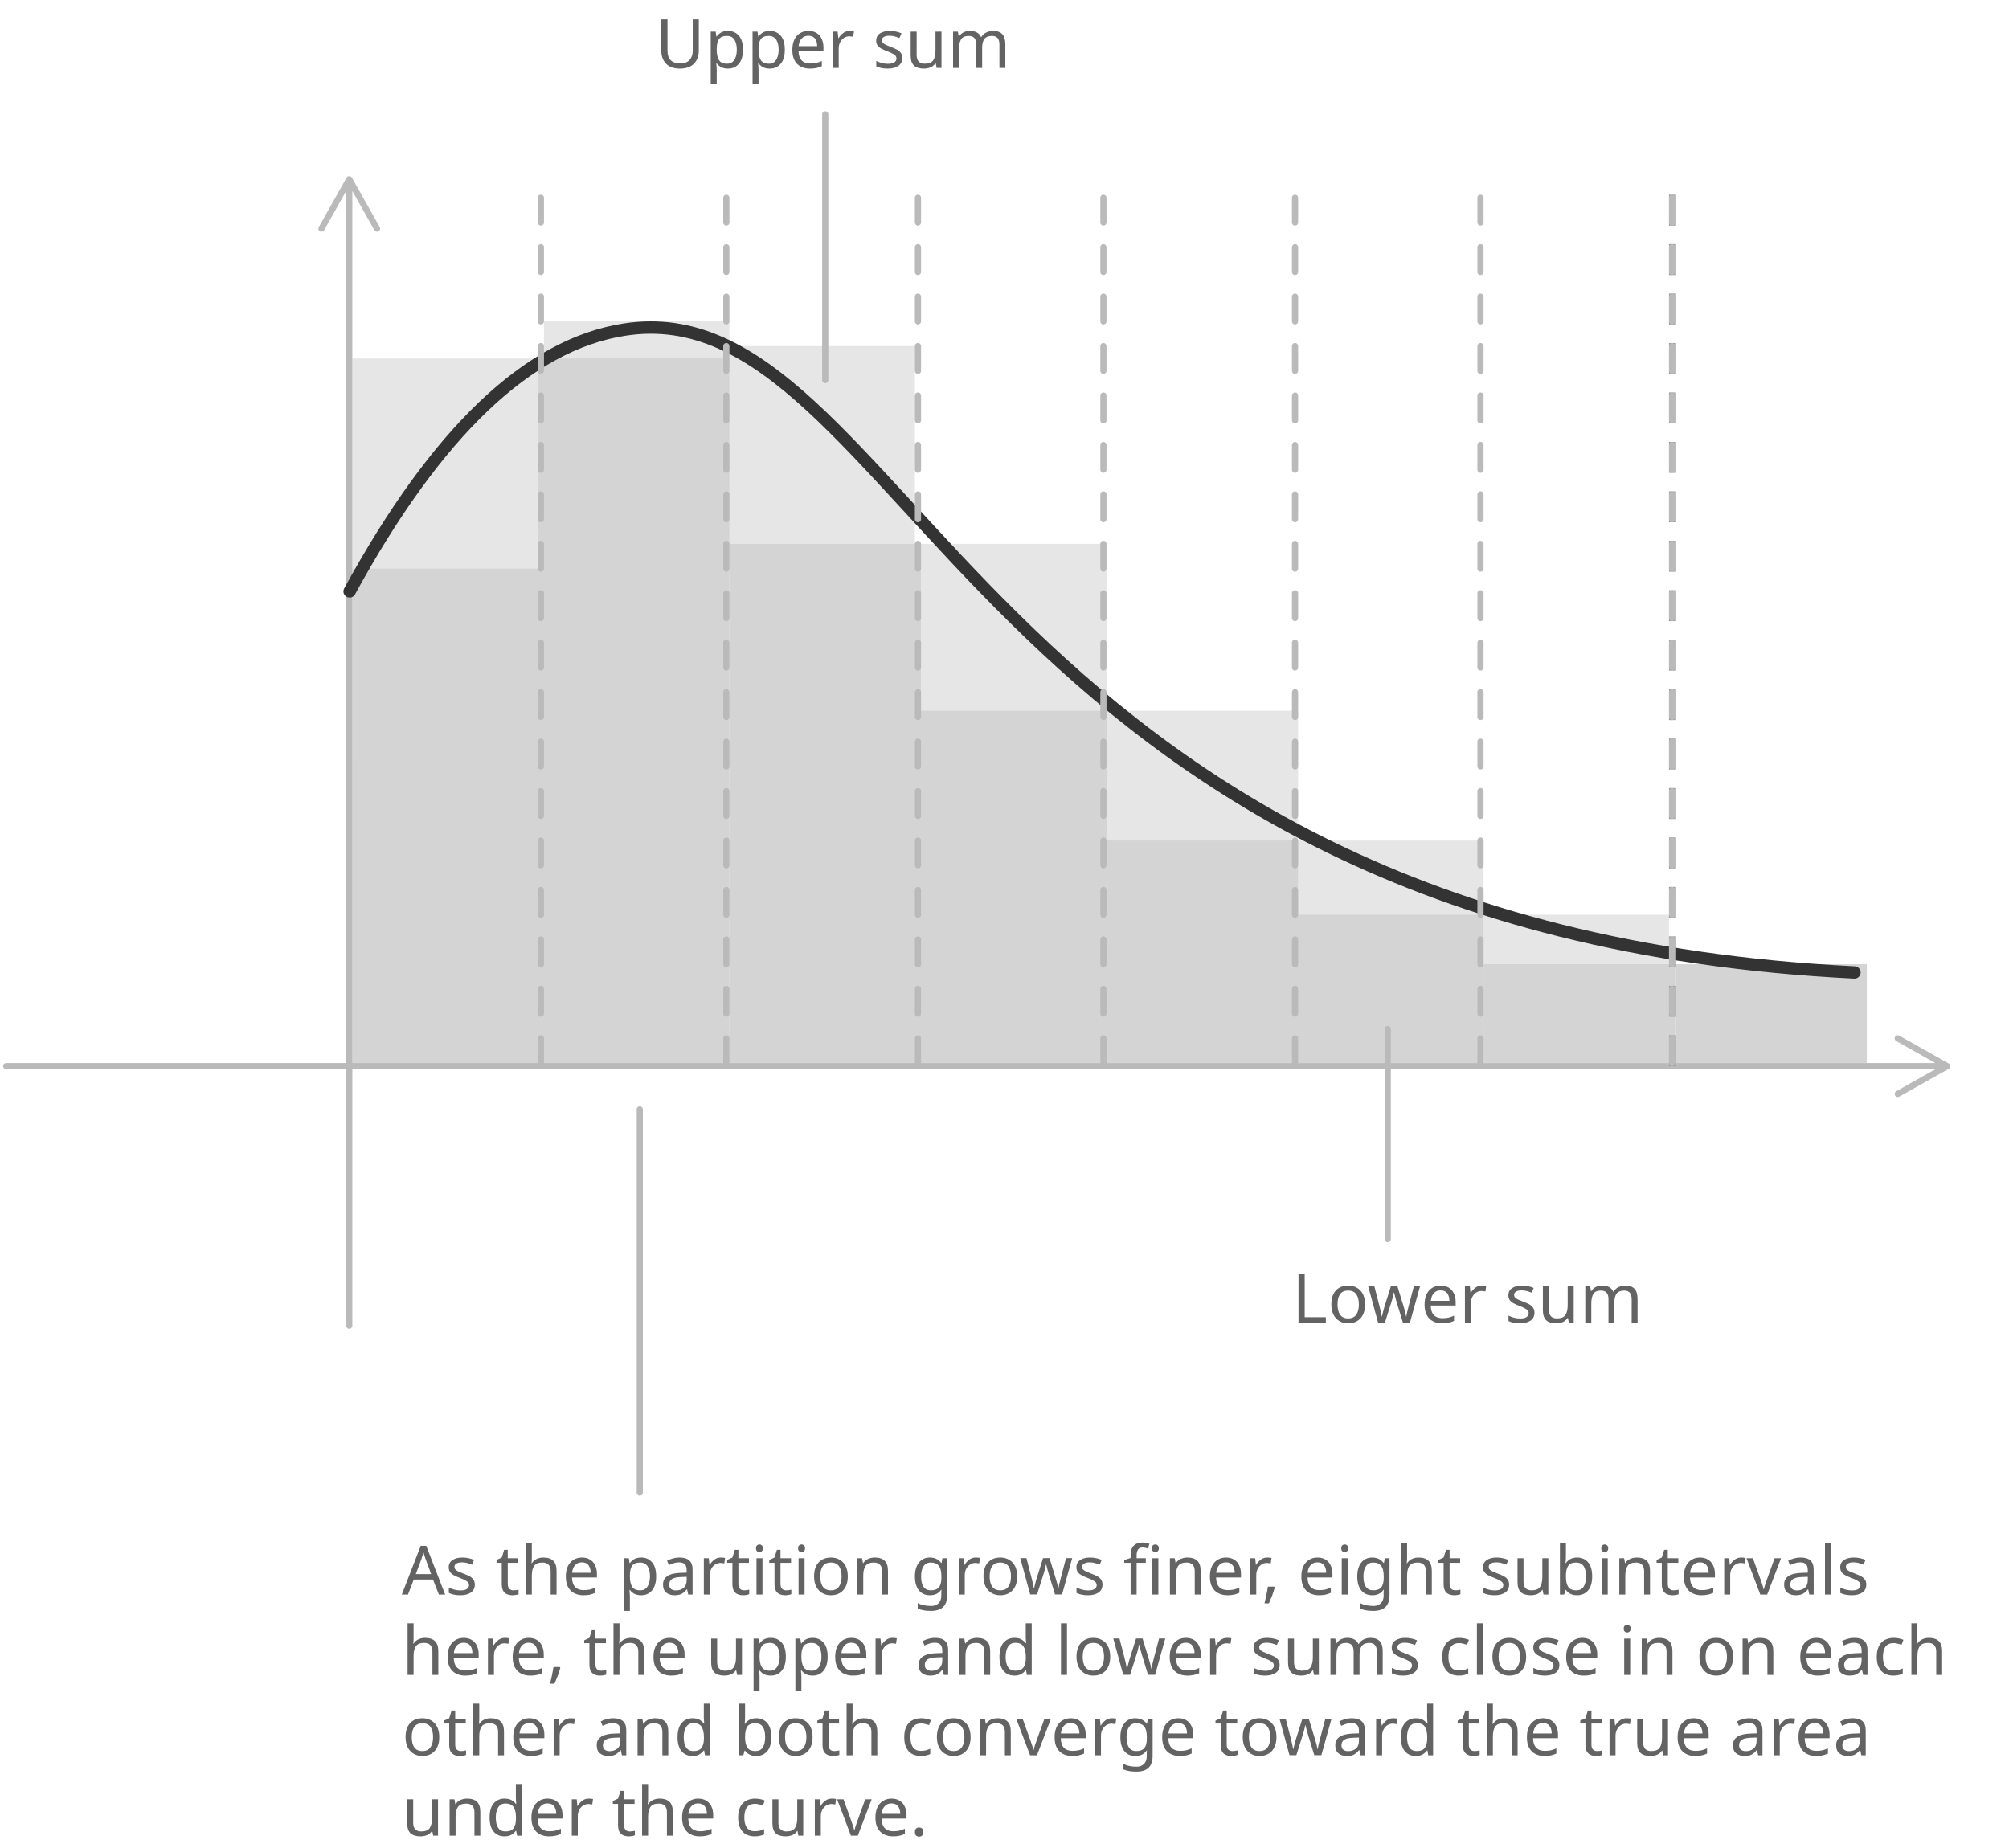
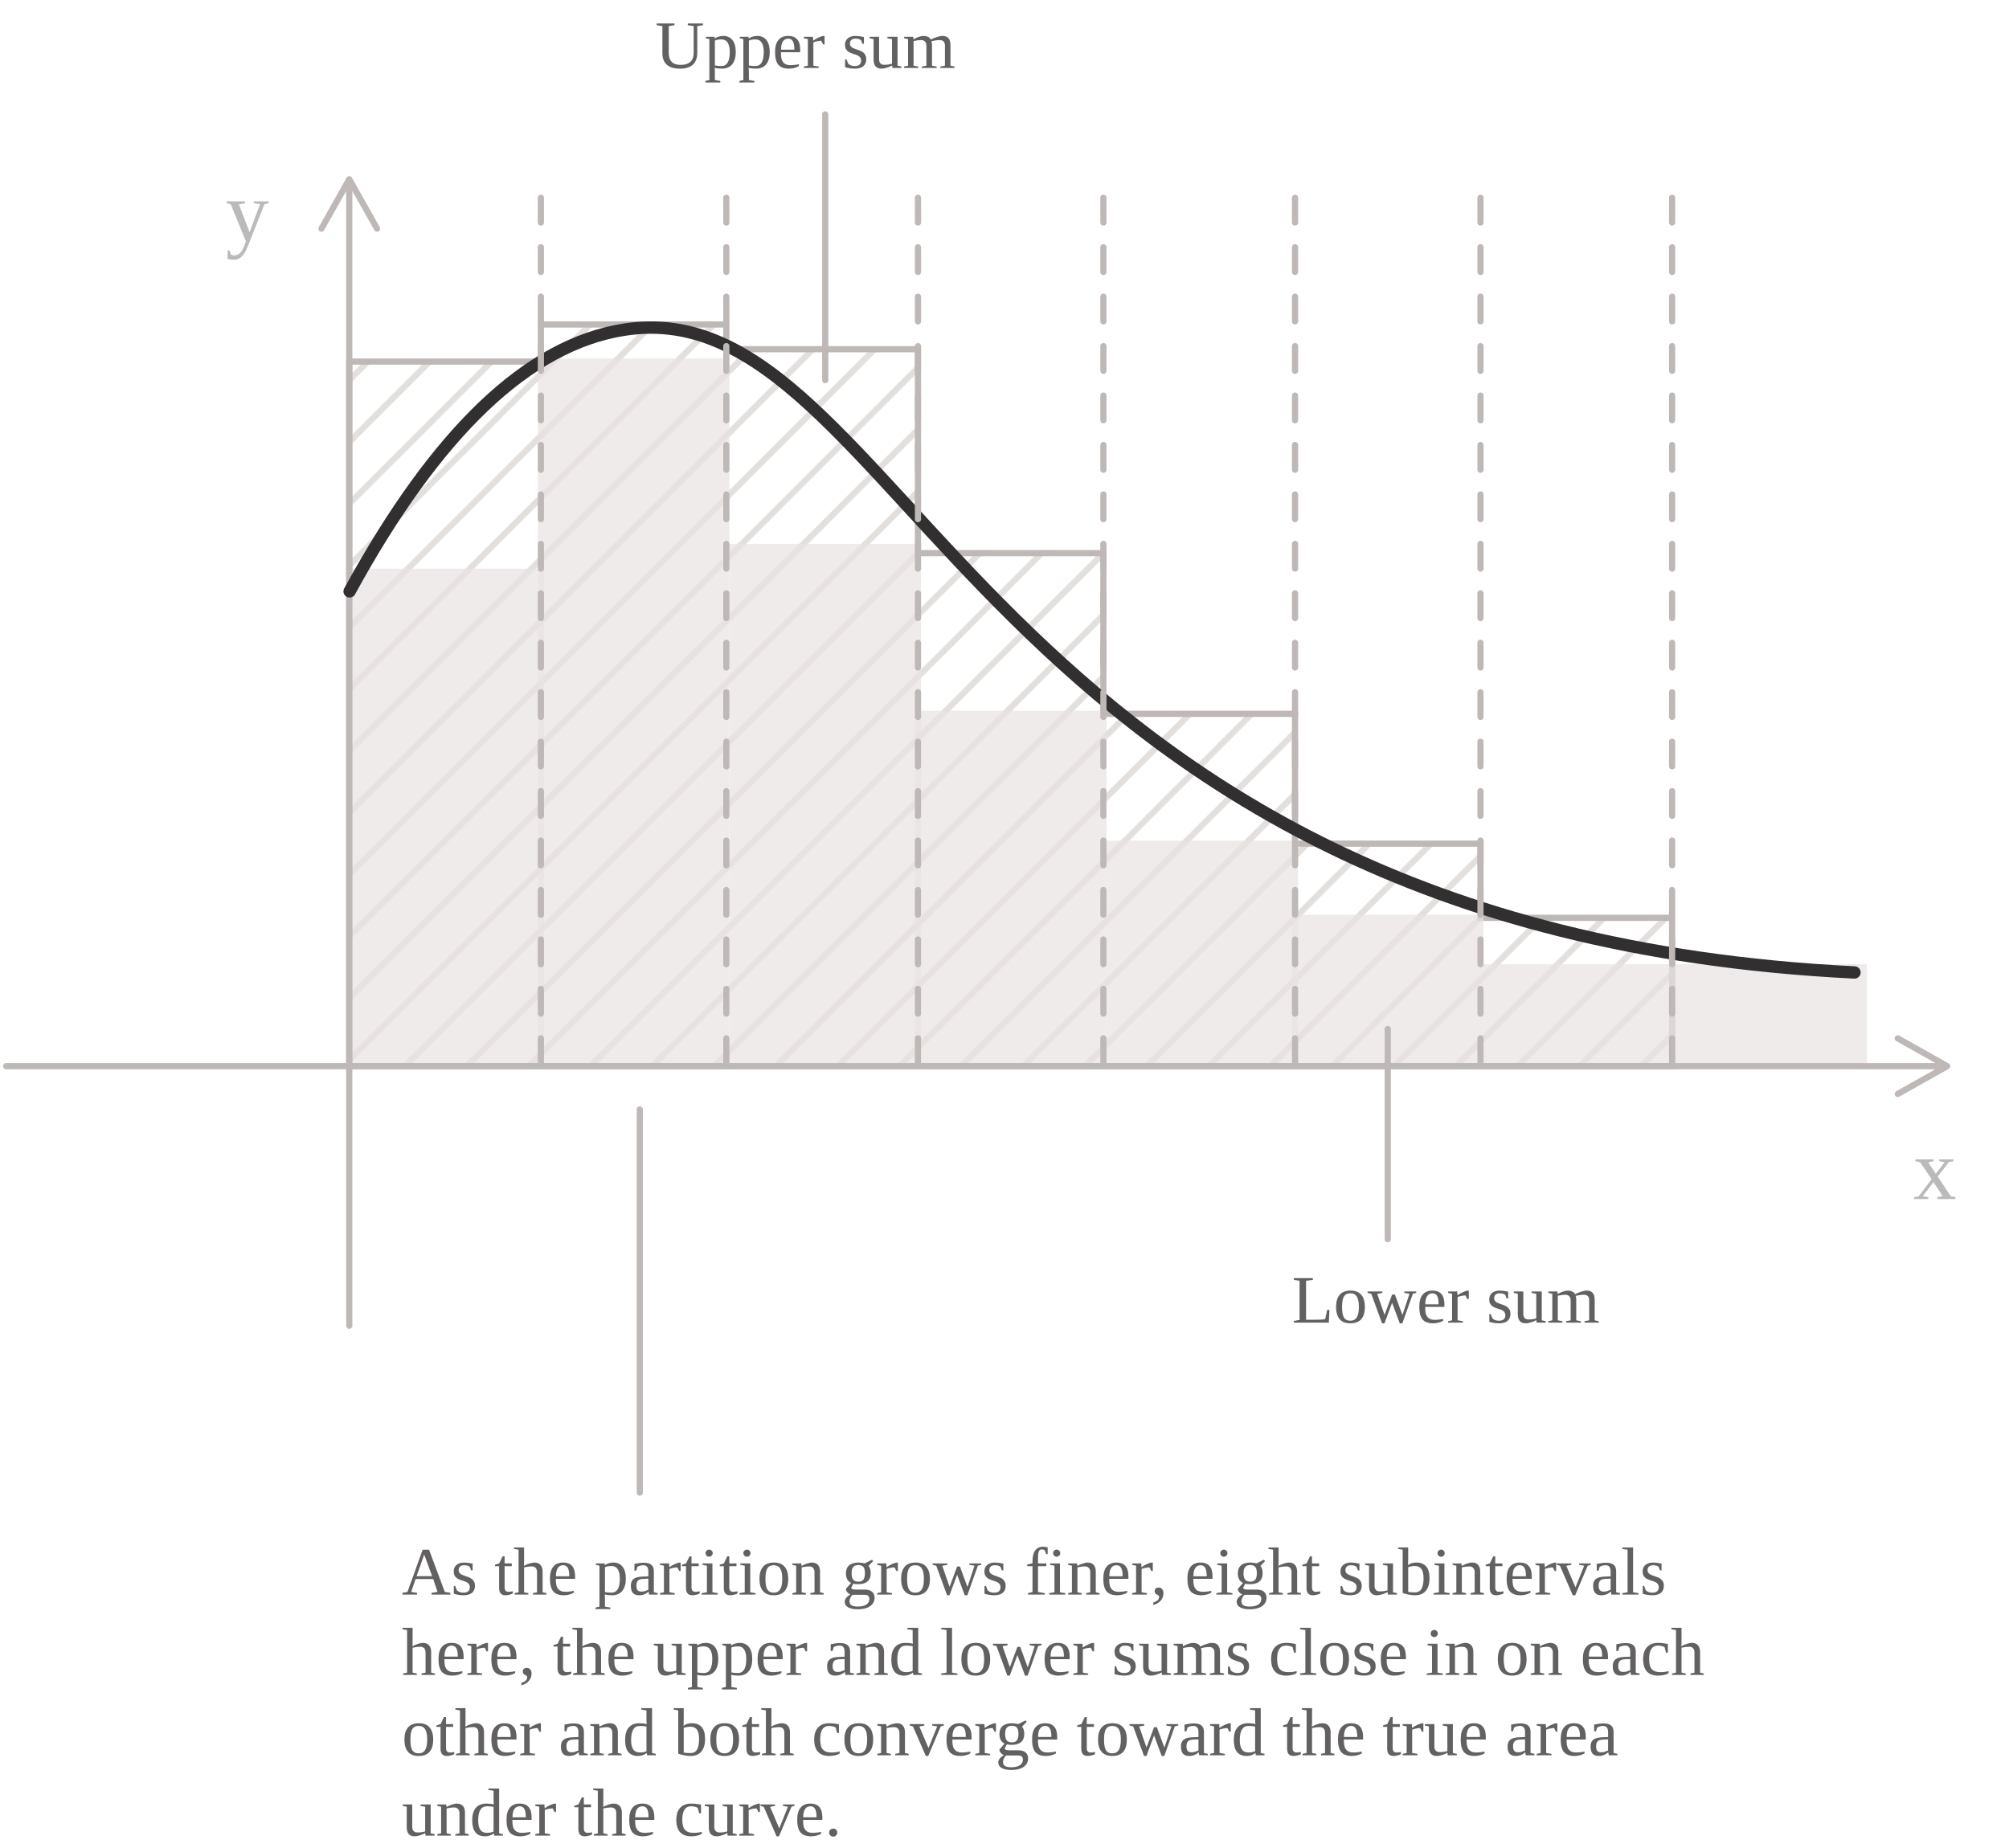
<svg xmlns="http://www.w3.org/2000/svg" width="325px" height="299px" viewBox="0 0 325 299" version="1.1">
+   <defs>
+     <pattern id="diagonal-hatch" width="10" height="10" patternUnits="userSpaceOnUse">
+       <path d="M-2,2 L2,-2 M0,10 L10,0 M8,12 L12,8" fill="none" stroke="#E2DFDD" stroke-width="1" stroke-linecap="square" />
+     </pattern>
+   </defs>
  <g id="NEW---Integrals" stroke="none" stroke-width="1" fill="none" fill-rule="evenodd">
-     <g id="riemann-integrability-criteria-4" transform="translate(-76, -130)">
-       <g id="Group-4" transform="translate(77, 130)">
-         <g id="Group-5" transform="translate(0, 29)">
-           <rect id="Rectangle" fill="#E6E6E6" x="56" y="29" width="30" height="115" />
-           <rect id="Rectangle" fill="#E6E6E6" style="mix-blend-mode: multiply;" x="87" y="23" width="30" height="121" />
-           <rect id="Rectangle" fill="#E6E6E6" x="117" y="27" width="30" height="116" />
-           <rect id="Rectangle" fill="#E6E6E6" x="148" y="59" width="30" height="84" />
-           <rect id="Rectangle" fill="#E6E6E6" x="178" y="86" width="31" height="57" />
-           <rect id="Rectangle" fill="#E6E6E6" x="209" y="107" width="30" height="36" />
-           <rect id="Rectangle" fill="#E6E6E6" x="239" y="119" width="30" height="24" />
-           <rect id="Rectangle" fill="#D4D4D4" x="56" y="63" width="31" height="80" />
-           <rect id="Rectangle" fill="#D4D4D4" x="86" y="29" width="31" height="114" />
-           <rect id="Rectangle" fill="#D4D4D4" x="117" y="59" width="31" height="84" />
-           <rect id="Rectangle" fill="#D4D4D4" x="147" y="86" width="31" height="57" />
-           <rect id="Rectangle" fill="#D4D4D4" x="178" y="107" width="31" height="36" />
-           <rect id="Rectangle" fill="#D4D4D4" x="208" y="119" width="31" height="24" />
-           <rect id="Rectangle" fill="#D4D4D4" x="239" y="127" width="31" height="16" />
-           <rect id="Rectangle" fill="#D4D4D4" x="270" y="127" width="31" height="16" />
-           <path id="Line" d="M55.882,-0.323 L55.936,-0.245 L60.436,7.755 C60.571,7.996 60.486,8.3 60.245,8.436 C60.031,8.556 59.767,8.502 59.615,8.32 L59.564,8.245 L55.999,1.906 L56,185.5 C56,185.776 55.776,186 55.5,186 C55.255,186 55.05,185.823 55.008,185.59 L55,185.5 L54.999,1.91 L51.436,8.245 C51.315,8.459 51.061,8.55 50.837,8.473 L50.755,8.436 C50.541,8.315 50.45,8.061 50.527,7.837 L50.564,7.755 L55.064,-0.245 C55.239,-0.557 55.665,-0.583 55.882,-0.323 Z" fill="#BABABA" fill-rule="nonzero" />
-           <path id="Line-2" d="M306.163,138.527 L306.245,138.564 L314.245,143.064 C314.557,143.239 314.583,143.665 314.323,143.882 L314.245,143.936 L306.245,148.436 C306.004,148.571 305.7,148.486 305.564,148.245 C305.444,148.031 305.498,147.767 305.68,147.615 L305.755,147.564 L312.091,144 L0,144 C-0.276,144 -0.5,143.776 -0.5,143.5 C-0.5,143.255 -0.323,143.05 -0.09,143.008 L0,143 L312.091,143 L305.755,139.436 C305.541,139.315 305.45,139.061 305.527,138.837 L305.564,138.755 C305.685,138.541 305.939,138.45 306.163,138.527 Z" fill="#BABABA" fill-rule="nonzero" />
-           <path d="M55.557,66.684 C69.657,40.869 84.471,26.753 100,24.338 C145,17.338 157,121.338 299,128.338" id="Path" stroke="#333333" stroke-width="2" stroke-linecap="round" />
-           <line x1="86.5" y1="143" x2="86.5" y2="0.627" id="Line-6" stroke="#BABABA" stroke-linecap="round" stroke-linejoin="round" stroke-dasharray="4" />
-           <line x1="116.5" y1="143" x2="116.5" y2="1" id="Line-6" stroke="#BABABA" stroke-linecap="round" stroke-linejoin="round" stroke-dasharray="4" />
-           <line x1="147.5" y1="143" x2="147.5" y2="1" id="Line-6" stroke="#BABABA" stroke-linecap="round" stroke-linejoin="round" stroke-dasharray="4" />
-           <line x1="177.5" y1="143" x2="177.5" y2="1" id="Line-6" stroke="#BABABA" stroke-linecap="round" stroke-linejoin="round" stroke-dasharray="4" />
-           <line x1="208.5" y1="143" x2="208.5" y2="1" id="Line-6" stroke="#BABABA" stroke-linecap="round" stroke-linejoin="round" stroke-dasharray="4" />
-           <line x1="238.5" y1="143" x2="238.5" y2="1" id="Line-6" stroke="#BABABA" stroke-linecap="round" stroke-linejoin="round" stroke-dasharray="4" />
-           <line x1="269.5" y1="143" x2="269.5" y2="1" id="Line-6" stroke="#999999" stroke-linecap="square" stroke-dasharray="4" />
-           <line x1="269.5" y1="143" x2="269.5" y2="1" id="Line-6" stroke="#BABABA" stroke-linecap="round" stroke-linejoin="round" stroke-dasharray="4" />
+     <g id="Group-4" transform="translate(1, 0)">
+       <g id="Group-5" transform="translate(0, 29)">
+         <g id="Upper-sum-hatch" transform="translate(55, 23)">
+           <path fill="url(#diagonal-hatch)" stroke="#BEB8B7" d="M61.5,0.5 L61.5,4.5 L92.5,4.5 L92.5,37.5 L122.5,37.5 L122.5,63.5 L153.5,63.5 L153.5,84.5 L183.5,84.5 L183.5,96.5 L214.5,96.5 L214.5,120.5 L0.5,120.5 L0.5,6.5 L31.5,6.5 L31.5,0.5 L61.5,0.5 Z" />
        </g>
-         <text id="Lower-sum" font-family="Geist-Regular, Geist" font-size="11" font-weight="normal" line-spacing="13" fill="#636363">
-           <tspan x="208" y="214">Lower sum</tspan>
-         </text>
-         <line x1="223.5" y1="200.5" x2="223.5" y2="166.5" id="Line-3" stroke="#BABABA" stroke-linecap="round" stroke-linejoin="round" />
-         <text id="As-the-partition-gro" font-family="Geist-Regular, Geist" font-size="11" font-weight="normal" line-spacing="13" fill="#636363">
-           <tspan x="64" y="258">As the partition grows finer, eight subintervals </tspan>
-           <tspan x="64" y="271">here, the upper and lower sums close in on each </tspan>
-           <tspan x="64" y="284">other and both converge toward the true area </tspan>
-           <tspan x="64" y="297">under the curve.</tspan>
-         </text>
-         <line x1="102.5" y1="179.5" x2="102.5" y2="241.5" id="Line-3" stroke="#BABABA" stroke-linecap="round" stroke-linejoin="round" />
-         <text id="Upper-sum" font-family="Geist-Regular, Geist" font-size="11" font-weight="normal" line-spacing="13" fill="#636363">
-           <tspan x="105" y="11">Upper sum</tspan>
-         </text>
-         <line x1="132.5" y1="18.5" x2="132.5" y2="61.5" id="Line-3" stroke="#BABABA" stroke-linecap="round" stroke-linejoin="round" />
+         <rect id="Rectangle" fill="#E9E3E2" opacity="0.7" x="56" y="63" width="31" height="80" />
+         <rect id="Rectangle" fill="#E9E3E2" opacity="0.7" x="86" y="29" width="31" height="114" />
+         <rect id="Rectangle" fill="#E9E3E2" opacity="0.7" x="117" y="59" width="31" height="85" />
+         <rect id="Rectangle" fill="#E9E3E2" opacity="0.7" x="147" y="86" width="31" height="57" />
+         <rect id="Rectangle" fill="#E9E3E2" opacity="0.7" x="178" y="107" width="31" height="36" />
+         <rect id="Rectangle" fill="#E9E3E2" opacity="0.7" x="208" y="119" width="31" height="24" />
+         <rect id="Rectangle" fill="#E9E3E2" opacity="0.7" x="239" y="127" width="31" height="16" />
+         <rect id="Rectangle" fill="#E9E3E2" opacity="0.7" x="270" y="127" width="31" height="16" />
+         <path id="Line" d="M55.882,-0.323 L55.936,-0.245 L60.436,7.755 C60.571,7.996 60.486,8.3 60.245,8.436 C60.031,8.556 59.767,8.502 59.615,8.32 L59.564,8.245 L55.999,1.906 L56,185.5 C56,185.776 55.776,186 55.5,186 C55.255,186 55.05,185.823 55.008,185.59 L55,185.5 L54.999,1.91 L51.436,8.245 C51.315,8.459 51.061,8.55 50.837,8.473 L50.755,8.436 C50.541,8.315 50.45,8.061 50.527,7.837 L50.564,7.755 L55.064,-0.245 C55.239,-0.557 55.665,-0.583 55.882,-0.323 Z" fill="#BEB8B7" fill-rule="nonzero" />
+         <path id="Line-2" d="M306.163,138.527 L306.245,138.564 L314.245,143.064 C314.557,143.239 314.583,143.665 314.323,143.882 L314.245,143.936 L306.245,148.436 C306.004,148.571 305.7,148.486 305.564,148.245 C305.444,148.031 305.498,147.767 305.68,147.615 L305.755,147.564 L312.091,144 L0,144 C-0.276,144 -0.5,143.776 -0.5,143.5 C-0.5,143.255 -0.323,143.05 -0.09,143.008 L0,143 L312.091,143 L305.755,139.436 C305.541,139.315 305.45,139.061 305.527,138.837 L305.564,138.755 C305.685,138.541 305.939,138.45 306.163,138.527 Z" fill="#BEB8B7" fill-rule="nonzero" />
+         <path d="M55.557,66.684 C69.657,40.869 84.471,26.753 100,24.338 C145,17.338 157,121.338 299,128.338" id="Path" stroke="#312F2F" stroke-width="2" stroke-linecap="round" />
+         <line x1="86.5" y1="143" x2="86.5" y2="0.627" id="Line-6" stroke="#BEB8B7" stroke-linecap="round" stroke-linejoin="round" stroke-dasharray="4" />
+         <line x1="116.5" y1="143" x2="116.5" y2="1" id="Line-6" stroke="#BEB8B7" stroke-linecap="round" stroke-linejoin="round" stroke-dasharray="4" />
+         <line x1="147.5" y1="143" x2="147.5" y2="1" id="Line-6" stroke="#BEB8B7" stroke-linecap="round" stroke-linejoin="round" stroke-dasharray="4" />
+         <line x1="177.5" y1="143" x2="177.5" y2="1" id="Line-6" stroke="#BEB8B7" stroke-linecap="round" stroke-linejoin="round" stroke-dasharray="4" />
+         <line x1="208.5" y1="143" x2="208.5" y2="1" id="Line-6" stroke="#BEB8B7" stroke-linecap="round" stroke-linejoin="round" stroke-dasharray="4" />
+         <line x1="238.5" y1="143" x2="238.5" y2="1" id="Line-6" stroke="#BEB8B7" stroke-linecap="round" stroke-linejoin="round" stroke-dasharray="4" />
+         <line x1="269.5" y1="143" x2="269.5" y2="1" id="Line-6" stroke="#BEB8B7" stroke-linecap="round" stroke-linejoin="round" stroke-dasharray="4" />
      </g>
+       <text id="Lower-sum" font-size="11" font-weight="normal" line-spacing="13" fill="#636060">
+         <tspan x="208" y="214">Lower sum</tspan>
+       </text>
+       <line x1="223.5" y1="200.5" x2="223.5" y2="166.5" id="Line-3" stroke="#BEB8B7" stroke-linecap="round" stroke-linejoin="round" />
+       <text id="As-the-partition-gro" font-size="11" font-weight="normal" line-spacing="13" fill="#636060">
+         <tspan x="64" y="258">As the partition grows finer, eight subintervals </tspan>
+         <tspan x="64" y="271">here, the upper and lower sums close in on each </tspan>
+         <tspan x="64" y="284">other and both converge toward the true area </tspan>
+         <tspan x="64" y="297">under the curve.</tspan>
+       </text>
+       <line x1="102.5" y1="179.5" x2="102.5" y2="241.5" id="Line-3" stroke="#BEB8B7" stroke-linecap="round" stroke-linejoin="round" />
+       <text id="Upper-sum" font-size="11" font-weight="normal" line-spacing="13" fill="#636060">
+         <tspan x="105" y="11">Upper sum</tspan>
+       </text>
+       <line x1="132.5" y1="18.5" x2="132.5" y2="61.5" id="Line-3" stroke="#BEB8B7" stroke-linecap="round" stroke-linejoin="round" />
    </g>
+     <text id="x-copy-3" font-size="14" font-weight="normal" fill="#BABABA">
+       <tspan x="309.5" y="194">x</tspan>
+     </text>
+     <text id="y-copy-3" font-size="14" font-weight="normal" fill="#BABABA">
+       <tspan x="36.5" y="39">y</tspan>
+     </text>
  </g>
</svg>
